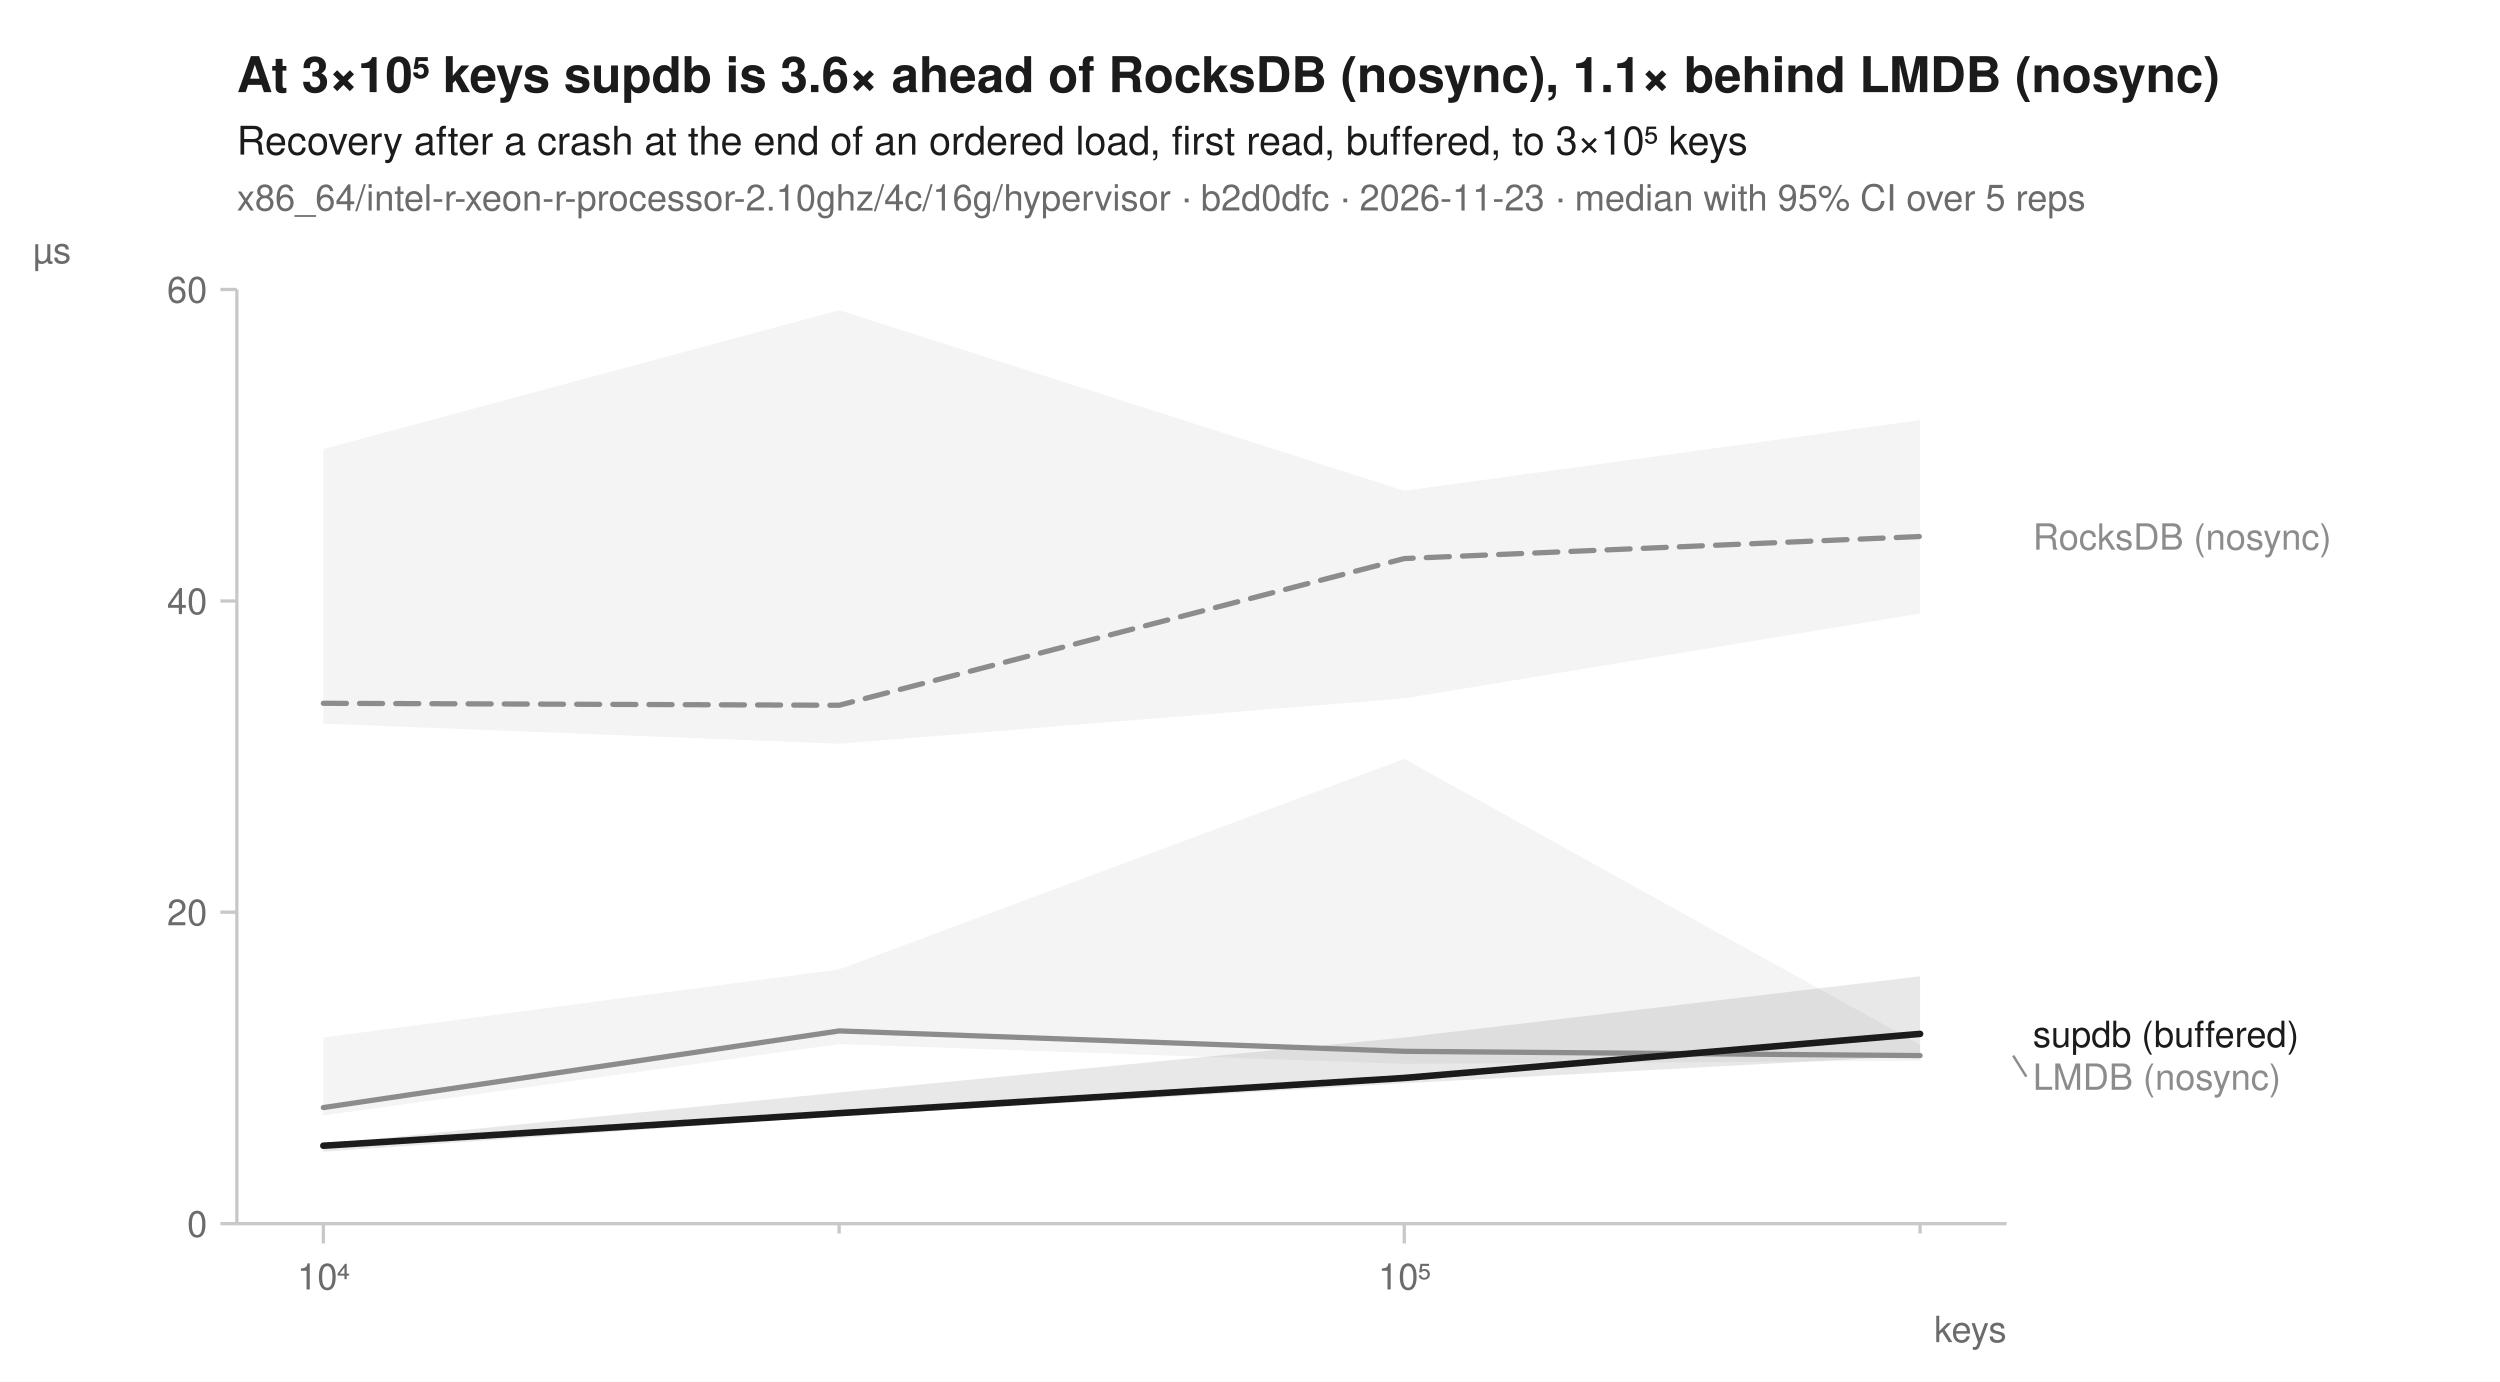
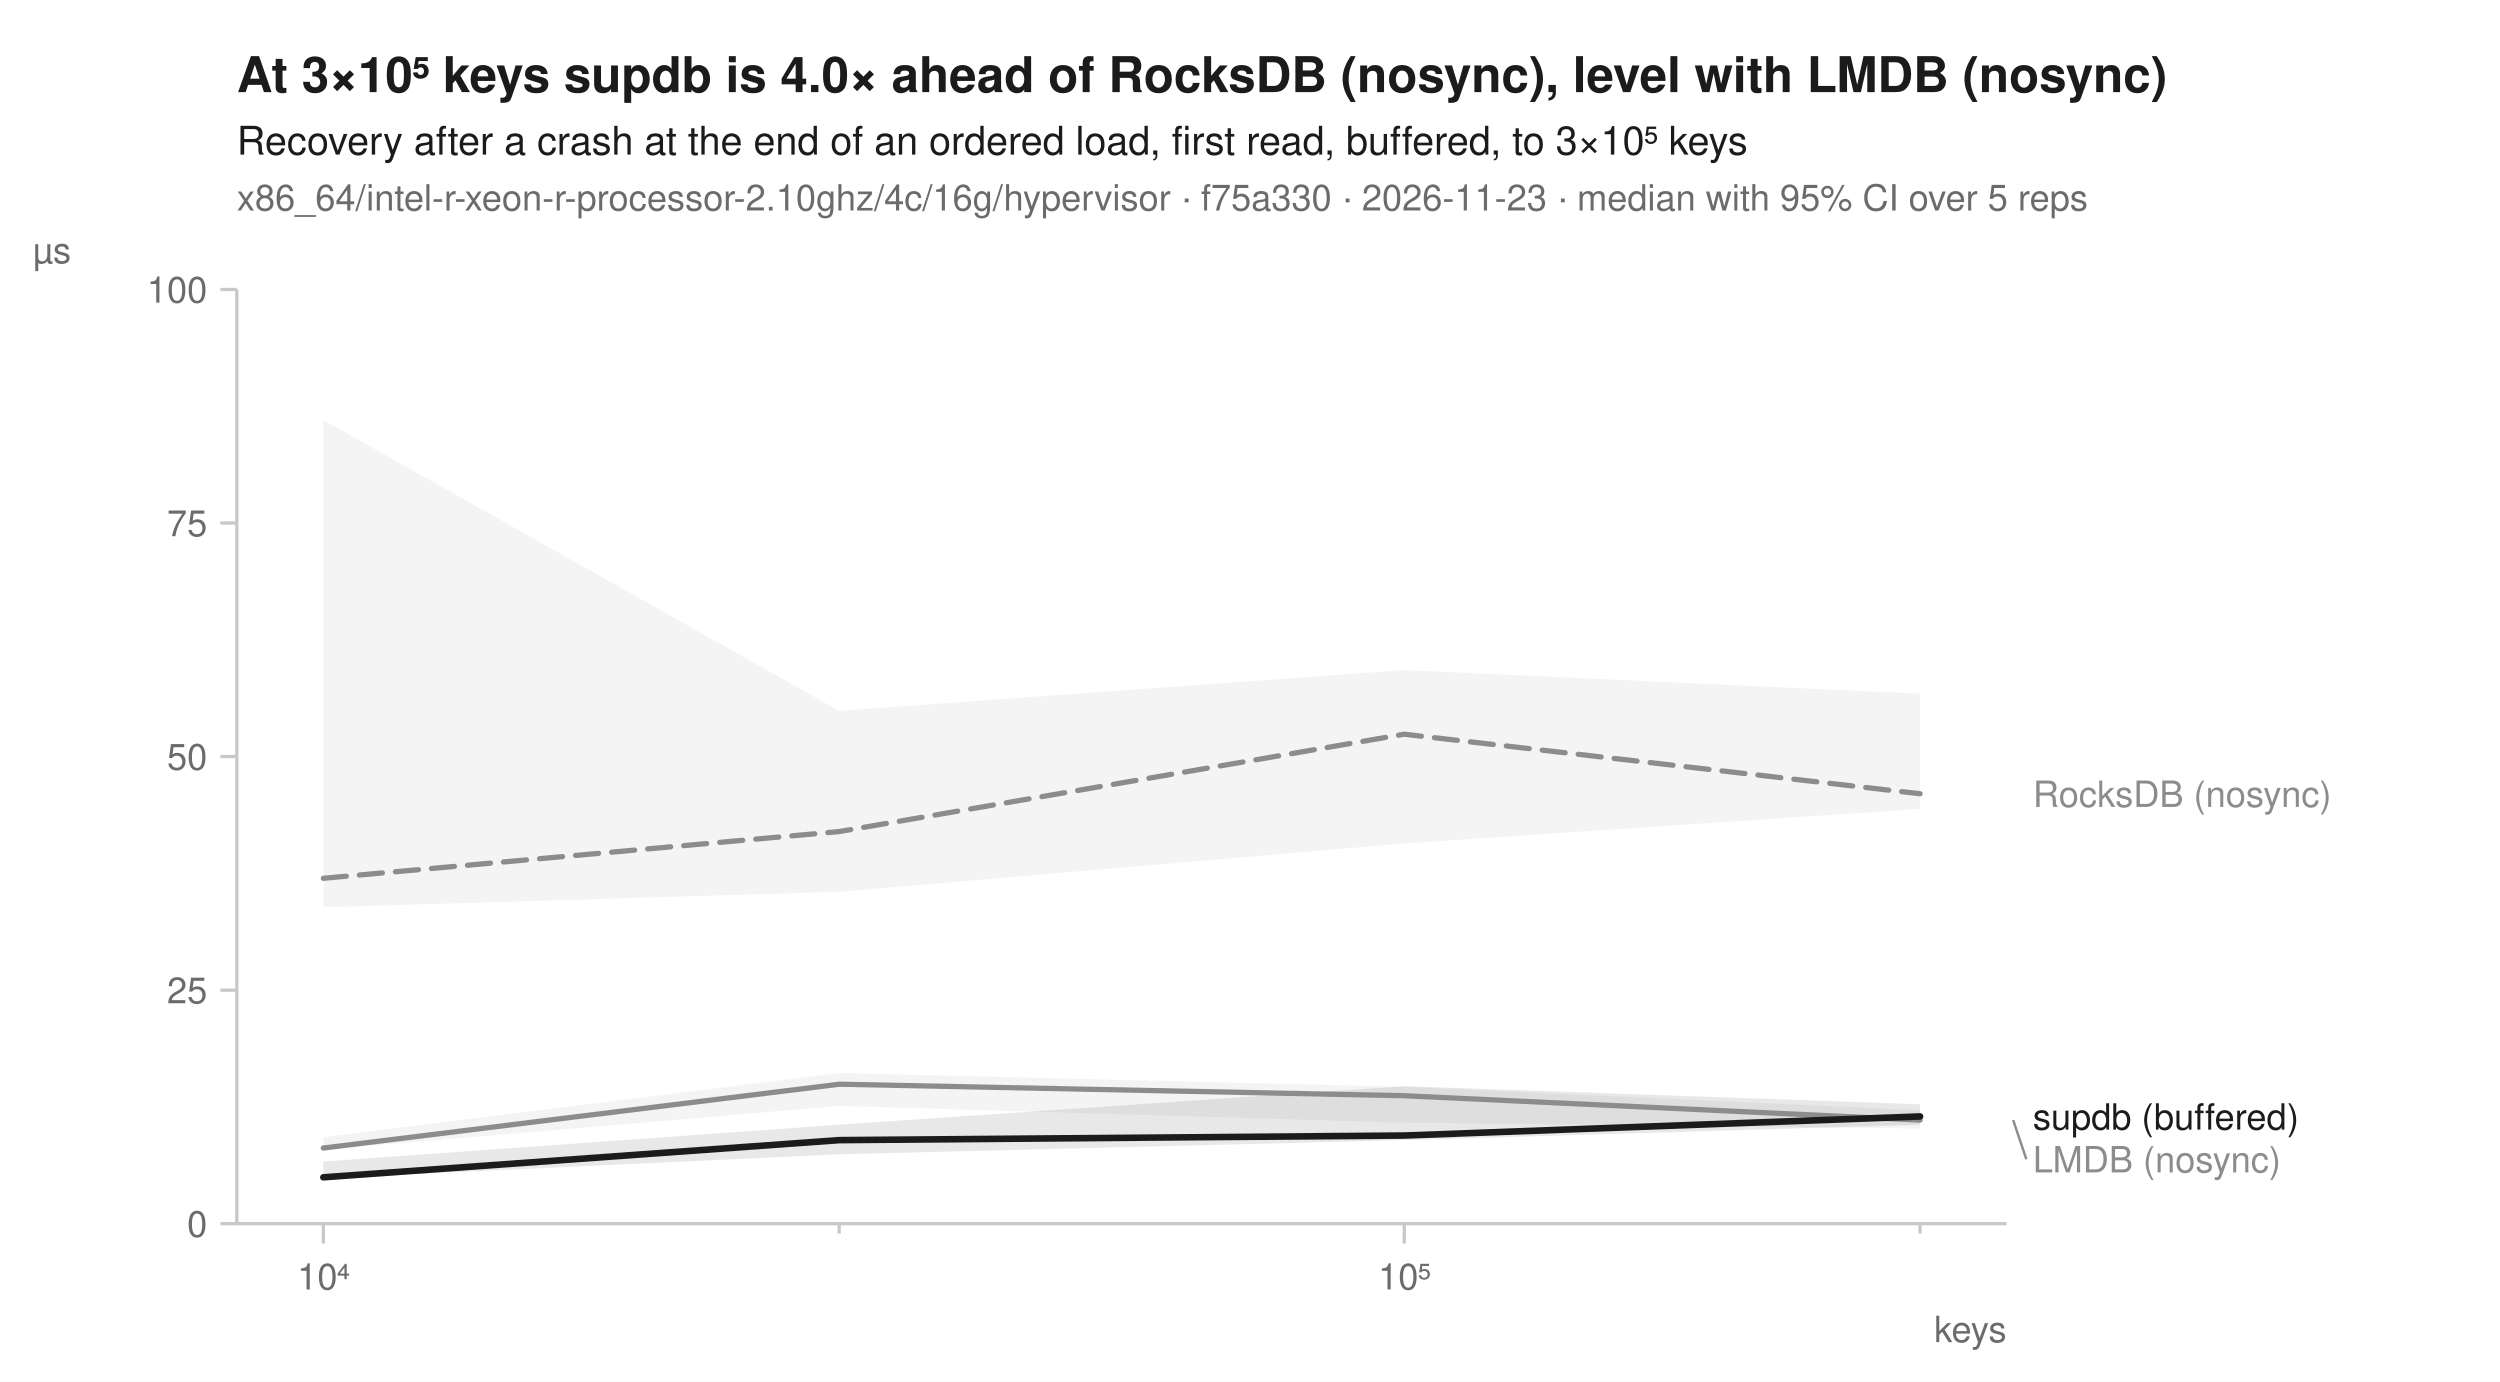
<svg xmlns="http://www.w3.org/2000/svg" width="760" height="420" viewBox="0 0 760 420" font-family="-apple-system, BlinkMacSystemFont, 'Segoe UI', Helvetica, Arial, sans-serif" fill="#1b1b1b">
  <rect width="760" height="420" fill="white" />
-   <text x="72" y="28" font-size="15" font-weight="600">At 3×10⁵ keys supdb is 3.6× ahead of RocksDB (nosync), 1.1× behind LMDB (nosync)</text>
+   <text x="72" y="28" font-size="15" font-weight="600">At 3×10⁵ keys supdb is 4.0× ahead of RocksDB (nosync), level with LMDB (nosync)</text>
  <text x="72" y="47" font-size="12">Recovery after a crash at the end of an ordered load, first read, buffered, to 3×10⁵ keys</text>
-   <text x="72" y="64" font-size="11" fill="#6b6b6b">x86_64/intel-r-xeon-r-processor-2.10ghz/4c/16g/hypervisor · b2d0dfc · 2026-11-23 · median with 95% CI over 5 reps</text>
+   <text x="72" y="64" font-size="11" fill="#6b6b6b">x86_64/intel-r-xeon-r-processor-2.10ghz/4c/16g/hypervisor · f75a330 · 2026-11-23 · median with 95% CI over 5 reps</text>
  <line x1="72" y1="372" x2="610" y2="372" stroke="#c8c8c8" stroke-width="1" />
  <line x1="72" y1="88" x2="72" y2="372" stroke="#c8c8c8" stroke-width="1" />
  <line x1="98.3" y1="372" x2="98.3" y2="378" stroke="#c8c8c8" stroke-width="1" />
  <text x="98.3" y="392" font-size="11" text-anchor="middle" fill="#6b6b6b">10⁴</text>
  <line x1="255.1" y1="372" x2="255.1" y2="375" stroke="#c8c8c8" stroke-width="1" />
  <line x1="426.9" y1="372" x2="426.9" y2="378" stroke="#c8c8c8" stroke-width="1" />
  <text x="426.9" y="392" font-size="11" text-anchor="middle" fill="#6b6b6b">10⁵</text>
  <line x1="583.7" y1="372" x2="583.7" y2="375" stroke="#c8c8c8" stroke-width="1" />
  <text x="610" y="408" font-size="11" text-anchor="end" fill="#6b6b6b">keys</text>
  <line x1="67" y1="372.0" x2="72" y2="372.0" stroke="#c8c8c8" stroke-width="1" />
  <text x="63" y="376.0" font-size="11" text-anchor="end" fill="#6b6b6b">0</text>
-   <line x1="67" y1="277.3" x2="72" y2="277.3" stroke="#c8c8c8" stroke-width="1" />
-   <text x="63" y="281.3" font-size="11" text-anchor="end" fill="#6b6b6b">20</text>
-   <line x1="67" y1="182.7" x2="72" y2="182.7" stroke="#c8c8c8" stroke-width="1" />
-   <text x="63" y="186.7" font-size="11" text-anchor="end" fill="#6b6b6b">40</text>
+   <line x1="67" y1="301.0" x2="72" y2="301.0" stroke="#c8c8c8" stroke-width="1" />
+   <text x="63" y="305.0" font-size="11" text-anchor="end" fill="#6b6b6b">25</text>
+   <line x1="67" y1="230.0" x2="72" y2="230.0" stroke="#c8c8c8" stroke-width="1" />
+   <text x="63" y="234.0" font-size="11" text-anchor="end" fill="#6b6b6b">50</text>
+   <line x1="67" y1="159.0" x2="72" y2="159.0" stroke="#c8c8c8" stroke-width="1" />
+   <text x="63" y="163.0" font-size="11" text-anchor="end" fill="#6b6b6b">75</text>
  <line x1="67" y1="88.0" x2="72" y2="88.0" stroke="#c8c8c8" stroke-width="1" />
-   <text x="63" y="92.0" font-size="11" text-anchor="end" fill="#6b6b6b">60</text>
+   <text x="63" y="92.0" font-size="11" text-anchor="end" fill="#6b6b6b">100</text>
  <text x="10" y="80" font-size="11" text-anchor="start" fill="#6b6b6b">µs</text>
-   <path d="M98.3,136.5 L255.1,94.3 L426.9,149.2 L583.7,127.7 L583.7,186.5 L426.9,212.3 L255.1,226.1 L98.3,220.0 Z" fill="#8c8c8c" fill-opacity="0.10" />
-   <path d="M98.3,315.4 L255.1,294.7 L426.9,230.7 L583.7,317.6 L583.7,322.5 L426.9,323.4 L255.1,317.4 L98.3,339.1 Z" fill="#8c8c8c" fill-opacity="0.10" />
-   <path d="M98.3,347.8 L255.1,332.1 L426.9,315.4 L583.7,296.8 L583.7,320.9 L426.9,329.3 L255.1,339.3 L98.3,350.1 Z" fill="#1b1b1b" fill-opacity="0.10" />
-   <path d="M98.3,213.8 L255.1,214.4 L426.9,169.8 L583.7,163.1 " fill="none" stroke="#8c8c8c" stroke-width="1.6" stroke-linejoin="round" stroke-linecap="round" stroke-dasharray="7,4" />
-   <path d="M98.3,336.7 L255.1,313.4 L426.9,319.6 L583.7,320.9 " fill="none" stroke="#8c8c8c" stroke-width="1.6" stroke-linejoin="round" stroke-linecap="round" />
-   <path d="M98.3,348.3 L255.1,338.4 L426.9,327.7 L583.7,314.3 " fill="none" stroke="#1b1b1b" stroke-width="2" stroke-linejoin="round" stroke-linecap="round" />
-   <text x="618.0" y="167.1" font-size="11" fill="#8c8c8c">RocksDB (nosync)</text>
-   <text x="618.0" y="318.3" font-size="11" fill="#1b1b1b">supdb (buffered)</text>
-   <line x1="612.0" y1="320.9" x2="616.0" y2="327.3" stroke="#8c8c8c" stroke-width="0.75" />
-   <text x="618.0" y="331.3" font-size="11" fill="#8c8c8c">LMDB (nosync)</text>
+   <path d="M98.3,127.7 L255.1,216.1 L426.9,203.7 L583.7,210.9 L583.7,245.9 L426.9,256.4 L255.1,271.1 L98.3,275.8 Z" fill="#8c8c8c" fill-opacity="0.10" />
+   <path d="M98.3,345.7 L255.1,326.2 L426.9,330.4 L583.7,337.5 L583.7,343.1 L426.9,341.3 L255.1,336.2 L98.3,349.5 Z" fill="#8c8c8c" fill-opacity="0.10" />
+   <path d="M98.3,353.1 L255.1,341.9 L426.9,330.2 L583.7,335.7 L583.7,341.9 L426.9,346.6 L255.1,350.9 L98.3,358.2 Z" fill="#1b1b1b" fill-opacity="0.10" />
+   <path d="M98.3,267.0 L255.1,252.8 L426.9,223.2 L583.7,241.3 " fill="none" stroke="#8c8c8c" stroke-width="1.6" stroke-linejoin="round" stroke-linecap="round" stroke-dasharray="7,4" />
+   <path d="M98.3,349.0 L255.1,329.6 L426.9,333.1 L583.7,340.5 " fill="none" stroke="#8c8c8c" stroke-width="1.6" stroke-linejoin="round" stroke-linecap="round" />
+   <path d="M98.3,357.9 L255.1,346.6 L426.9,345.2 L583.7,339.4 " fill="none" stroke="#1b1b1b" stroke-width="2" stroke-linejoin="round" stroke-linecap="round" />
+   <text x="618.0" y="245.3" font-size="11" fill="#8c8c8c">RocksDB (nosync)</text>
+   <text x="618.0" y="343.4" font-size="11" fill="#1b1b1b">supdb (buffered)</text>
+   <line x1="612.0" y1="340.5" x2="616.0" y2="352.4" stroke="#8c8c8c" stroke-width="0.75" />
+   <text x="618.0" y="356.4" font-size="11" fill="#8c8c8c">LMDB (nosync)</text>
</svg>
